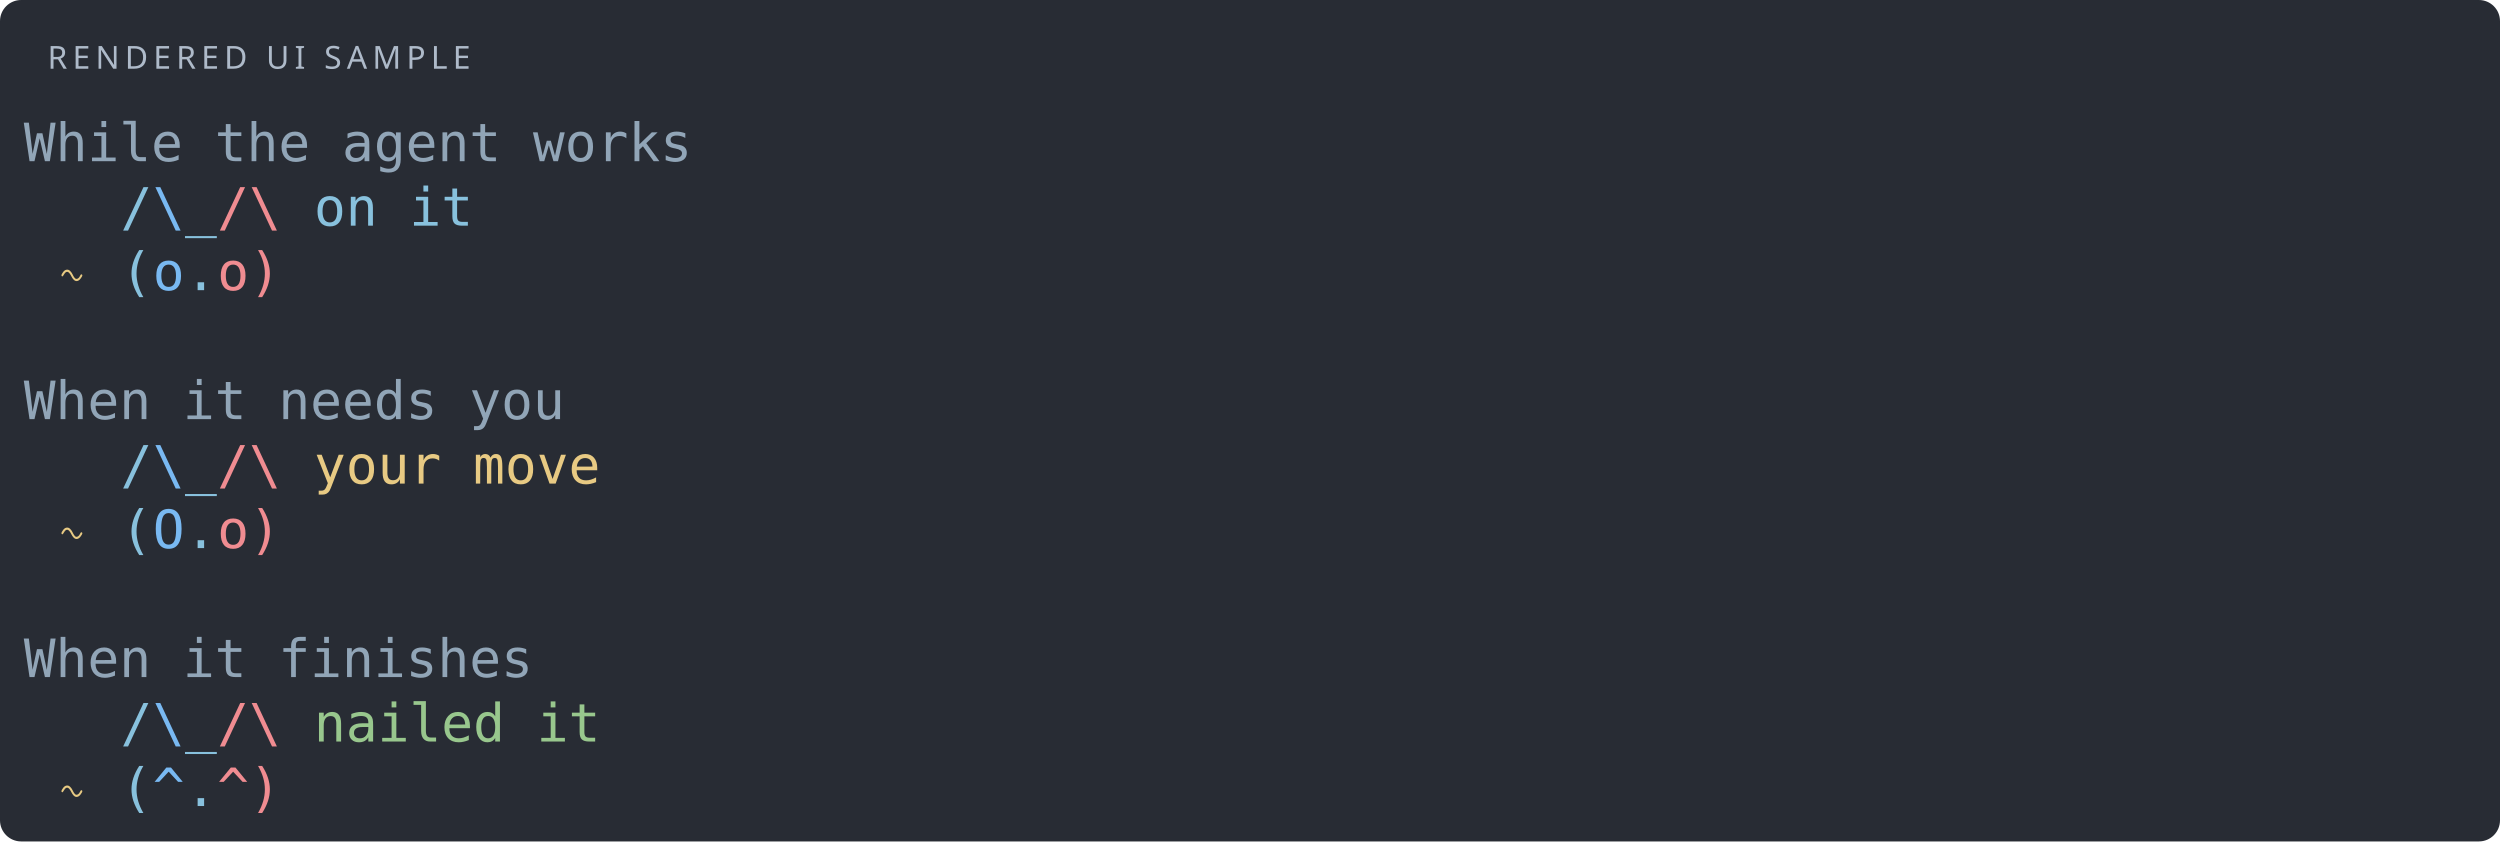
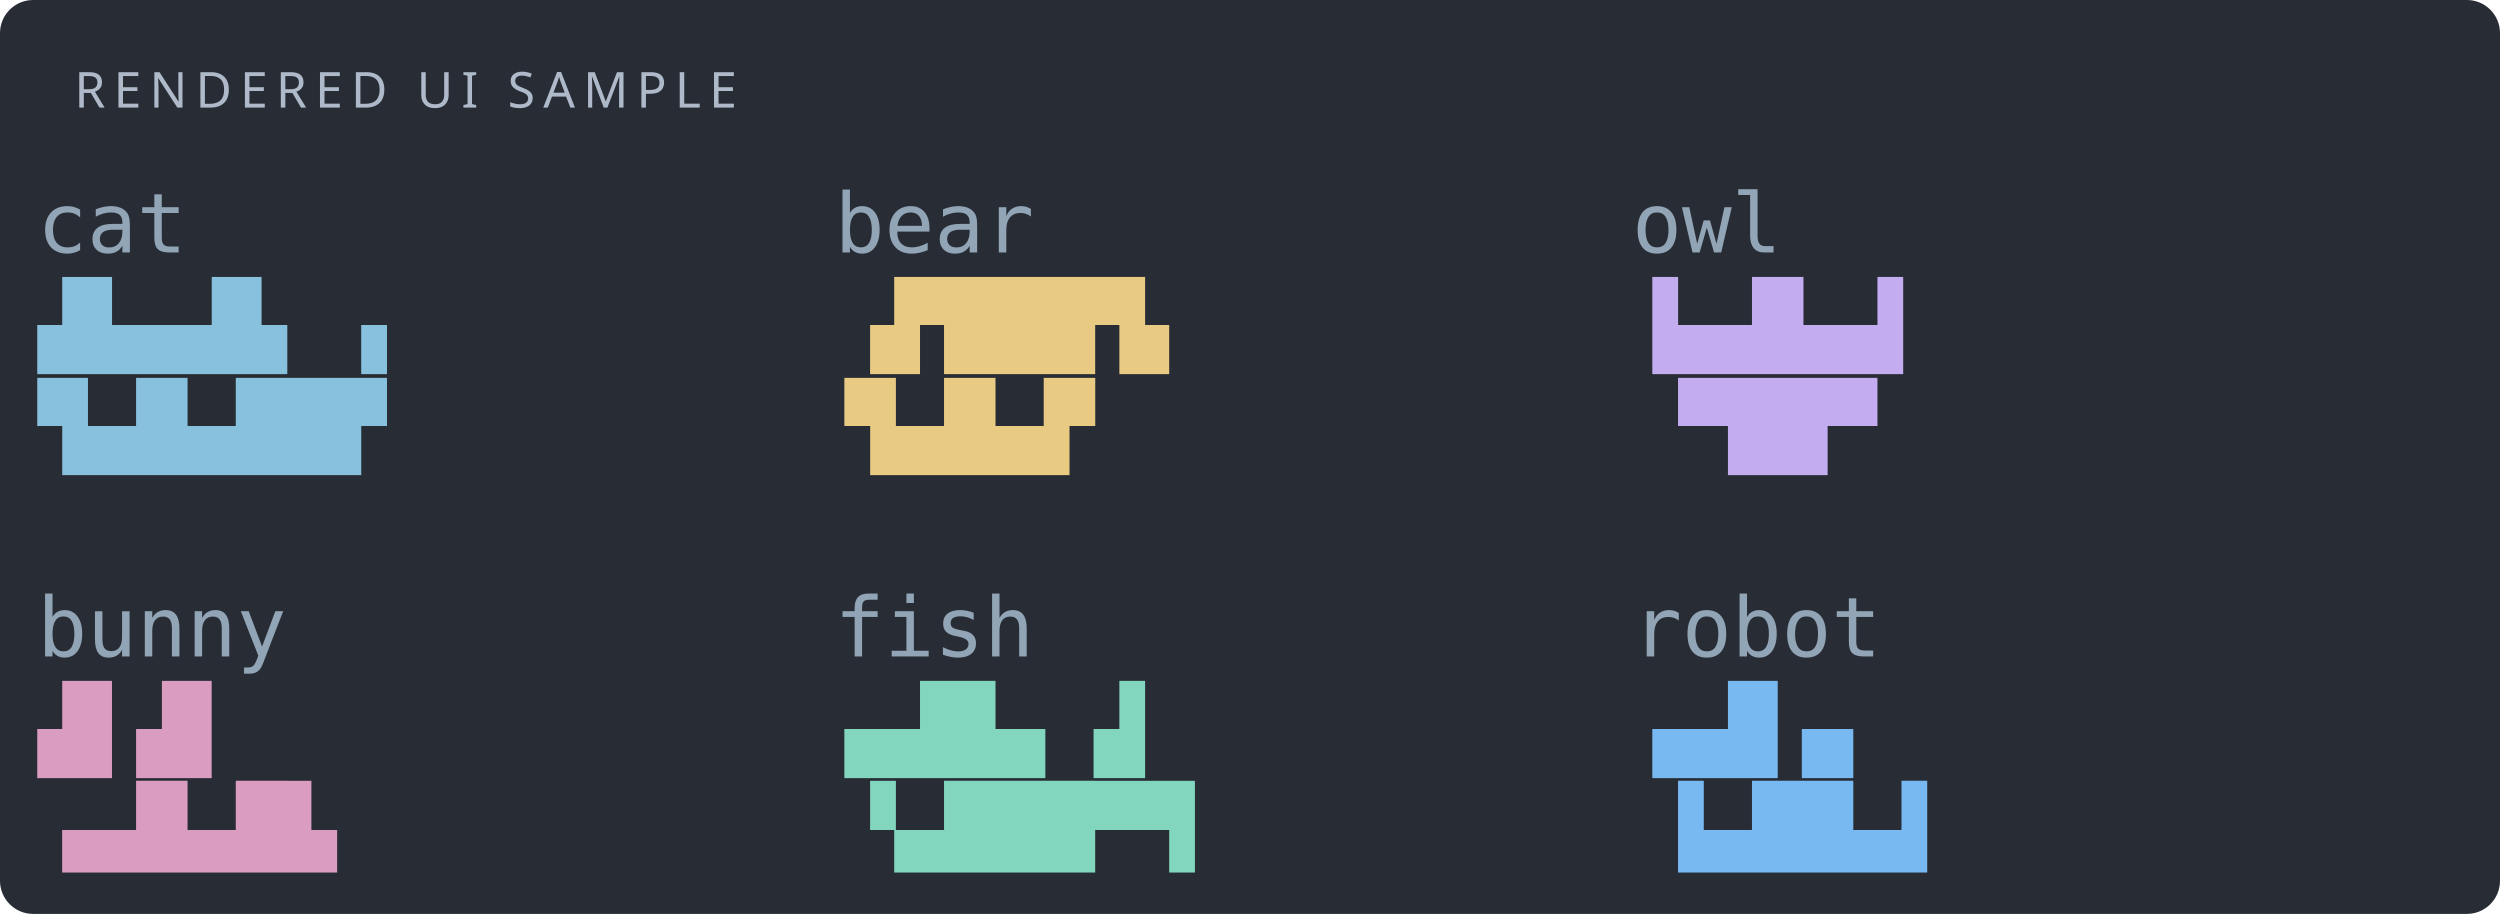
- <svg xmlns="http://www.w3.org/2000/svg" viewBox="0 0 946 318.4">
+ <svg xmlns="http://www.w3.org/2000/svg" viewBox="0 0 604 220.8">
  <style>
.plugins-pet-matrix {font-family:monospace;font-size:20px;line-height:24.4px}
.plugins-pet-r1 { fill: #91a5b7 }
.plugins-pet-r2 { fill: #abb2bf }
- .plugins-pet-r3 { fill: #f08c91 }
+ .plugins-pet-r3 { fill: #88c1dd }
.plugins-pet-r4 { fill: #e8ca83 }
- .plugins-pet-r5 { fill: #98c78d }
- .plugins-pet-r6 { fill: #88c1dd }
- .plugins-pet-r7 { fill: #79b9f2 }
+ .plugins-pet-r5 { fill: #c4acf0 }
+ .plugins-pet-r6 { fill: #da9cc0 }
+ .plugins-pet-r7 { fill: #82d6bd }
+ .plugins-pet-r8 { fill: #79b9f2 }
</style>
  <defs>
    <clipPath id="plugins-pet-clip-terminal">
-       <rect width="926.2" height="267.4" />
+       <rect width="584.6" height="169.8" />
    </clipPath>
    <clipPath id="plugins-pet-line-0">
-       <rect x="0" y="1.5" width="927.2" height="24.65" />
+       <rect x="0" y="1.5" width="585.6" height="24.65" />
    </clipPath>
    <clipPath id="plugins-pet-line-1">
-       <rect x="0" y="25.9" width="927.2" height="24.65" />
+       <rect x="0" y="25.9" width="585.6" height="24.65" />
    </clipPath>
    <clipPath id="plugins-pet-line-2">
-       <rect x="0" y="50.3" width="927.2" height="24.65" />
+       <rect x="0" y="50.3" width="585.6" height="24.65" />
    </clipPath>
    <clipPath id="plugins-pet-line-3">
-       <rect x="0" y="74.7" width="927.2" height="24.65" />
+       <rect x="0" y="74.7" width="585.6" height="24.65" />
    </clipPath>
    <clipPath id="plugins-pet-line-4">
-       <rect x="0" y="99.1" width="927.2" height="24.65" />
+       <rect x="0" y="99.1" width="585.6" height="24.65" />
    </clipPath>
    <clipPath id="plugins-pet-line-5">
-       <rect x="0" y="123.5" width="927.2" height="24.65" />
-     </clipPath>
-     <clipPath id="plugins-pet-line-6">
-       <rect x="0" y="147.9" width="927.2" height="24.65" />
-     </clipPath>
-     <clipPath id="plugins-pet-line-7">
-       <rect x="0" y="172.3" width="927.2" height="24.65" />
-     </clipPath>
-     <clipPath id="plugins-pet-line-8">
-       <rect x="0" y="196.7" width="927.2" height="24.65" />
-     </clipPath>
-     <clipPath id="plugins-pet-line-9">
-       <rect x="0" y="221.1" width="927.2" height="24.65" />
+       <rect x="0" y="123.5" width="585.6" height="24.65" />
    </clipPath>
  </defs>
-   <rect width="946" height="318.4" rx="8" fill="#282c34" />
+   <rect width="604" height="220.8" rx="8" fill="#282c34" />
  <text x="18" y="26" fill="#aebac9" font-family="sans-serif" font-size="12" letter-spacing="2">RENDERED UI SAMPLE</text>
  <g transform="translate(9, 41)" clip-path="url(#plugins-pet-clip-terminal)">
    <g class="plugins-pet-matrix">
-       <text class="plugins-pet-r1" x="0" y="20" textLength="256.2" clip-path="url(#plugins-pet-line-0)">While the agent works</text>
-       <text class="plugins-pet-r2" x="927.2" y="20" textLength="12.2" clip-path="url(#plugins-pet-line-0)">
+       <text class="plugins-pet-r1" x="0" y="20" textLength="585.6" clip-path="url(#plugins-pet-line-0)">cat             bear            owl             </text>
+       <text class="plugins-pet-r2" x="585.6" y="20" textLength="12.2" clip-path="url(#plugins-pet-line-0)">
</text>
-       <text class="plugins-pet-r6" x="36.6" y="44.4" textLength="12.2" clip-path="url(#plugins-pet-line-1)">/</text>
-       <text class="plugins-pet-r7" x="48.8" y="44.4" textLength="12.2" clip-path="url(#plugins-pet-line-1)">\</text>
-       <text class="plugins-pet-r6" x="61" y="44.4" textLength="12.2" clip-path="url(#plugins-pet-line-1)">_</text>
-       <text class="plugins-pet-r3" x="73.2" y="44.4" textLength="24.4" clip-path="url(#plugins-pet-line-1)">/\</text>
-       <text class="plugins-pet-r6" x="109.8" y="44.4" textLength="61" clip-path="url(#plugins-pet-line-1)">on it</text>
-       <text class="plugins-pet-r2" x="927.2" y="44.4" textLength="12.2" clip-path="url(#plugins-pet-line-1)">
+       <text class="plugins-pet-r3" x="0" y="44.4" textLength="85.4" clip-path="url(#plugins-pet-line-1)">▟▙▄▟▙ ▗</text>
+       <text class="plugins-pet-r4" x="195.2" y="44.4" textLength="85.4" clip-path="url(#plugins-pet-line-1)">▗▛███▜▖</text>
+       <text class="plugins-pet-r5" x="390.4" y="44.4" textLength="61" clip-path="url(#plugins-pet-line-1)">▙▄█▄▟</text>
+       <text class="plugins-pet-r2" x="585.6" y="44.4" textLength="12.2" clip-path="url(#plugins-pet-line-1)">
</text>
-       <text class="plugins-pet-r4" x="12.2" y="68.8" textLength="12.2" clip-path="url(#plugins-pet-line-2)">∿</text>
-       <text class="plugins-pet-r6" x="36.6" y="68.8" textLength="12.2" clip-path="url(#plugins-pet-line-2)">(</text>
-       <text class="plugins-pet-r7" x="48.8" y="68.8" textLength="12.2" clip-path="url(#plugins-pet-line-2)">o</text>
-       <text class="plugins-pet-r6" x="61" y="68.8" textLength="12.2" clip-path="url(#plugins-pet-line-2)">.</text>
-       <text class="plugins-pet-r3" x="73.2" y="68.8" textLength="24.4" clip-path="url(#plugins-pet-line-2)">o)</text>
-       <text class="plugins-pet-r2" x="927.2" y="68.8" textLength="12.2" clip-path="url(#plugins-pet-line-2)">
+       <text class="plugins-pet-r3" x="0" y="68.8" textLength="85.4" clip-path="url(#plugins-pet-line-2)">▜▄█▄██▛</text>
+       <text class="plugins-pet-r4" x="195.2" y="68.8" textLength="73.2" clip-path="url(#plugins-pet-line-2)"> ▜▄█▄▛</text>
+       <text class="plugins-pet-r5" x="390.4" y="68.8" textLength="61" clip-path="url(#plugins-pet-line-2)">▝▜█▛▘</text>
+       <text class="plugins-pet-r2" x="585.6" y="68.8" textLength="12.2" clip-path="url(#plugins-pet-line-2)">
</text>
-       <text class="plugins-pet-r2" x="927.2" y="93.2" textLength="12.2" clip-path="url(#plugins-pet-line-3)">
+       <text class="plugins-pet-r2" x="585.6" y="93.2" textLength="12.2" clip-path="url(#plugins-pet-line-3)">
</text>
-       <text class="plugins-pet-r1" x="0" y="117.6" textLength="207.4" clip-path="url(#plugins-pet-line-4)">When it needs you</text>
-       <text class="plugins-pet-r2" x="927.2" y="117.6" textLength="12.2" clip-path="url(#plugins-pet-line-4)">
+       <text class="plugins-pet-r1" x="0" y="117.6" textLength="585.6" clip-path="url(#plugins-pet-line-4)">bunny           fish            robot           </text>
+       <text class="plugins-pet-r2" x="585.6" y="117.6" textLength="12.2" clip-path="url(#plugins-pet-line-4)">
</text>
-       <text class="plugins-pet-r6" x="36.6" y="142" textLength="12.2" clip-path="url(#plugins-pet-line-5)">/</text>
-       <text class="plugins-pet-r7" x="48.8" y="142" textLength="12.2" clip-path="url(#plugins-pet-line-5)">\</text>
-       <text class="plugins-pet-r6" x="61" y="142" textLength="12.2" clip-path="url(#plugins-pet-line-5)">_</text>
-       <text class="plugins-pet-r3" x="73.2" y="142" textLength="24.4" clip-path="url(#plugins-pet-line-5)">/\</text>
-       <text class="plugins-pet-r4" x="109.8" y="142" textLength="109.8" clip-path="url(#plugins-pet-line-5)">your move</text>
-       <text class="plugins-pet-r2" x="927.2" y="142" textLength="12.2" clip-path="url(#plugins-pet-line-5)">
+       <text class="plugins-pet-r6" x="0" y="142" textLength="73.2" clip-path="url(#plugins-pet-line-5)"> ▟▌▟▌ </text>
+       <text class="plugins-pet-r7" x="195.2" y="142" textLength="85.4" clip-path="url(#plugins-pet-line-5)"> ▄▟█▄ ▟</text>
+       <text class="plugins-pet-r8" x="390.4" y="142" textLength="73.2" clip-path="url(#plugins-pet-line-5)"> ▄▟▌▄ </text>
+       <text class="plugins-pet-r2" x="585.6" y="142" textLength="12.2" clip-path="url(#plugins-pet-line-5)">
</text>
-       <text class="plugins-pet-r4" x="12.2" y="166.4" textLength="12.2" clip-path="url(#plugins-pet-line-6)">∿</text>
-       <text class="plugins-pet-r6" x="36.6" y="166.4" textLength="12.2" clip-path="url(#plugins-pet-line-6)">(</text>
-       <text class="plugins-pet-r7" x="48.8" y="166.4" textLength="12.2" clip-path="url(#plugins-pet-line-6)">O</text>
-       <text class="plugins-pet-r6" x="61" y="166.4" textLength="12.2" clip-path="url(#plugins-pet-line-6)">.</text>
-       <text class="plugins-pet-r3" x="73.2" y="166.4" textLength="24.4" clip-path="url(#plugins-pet-line-6)">o)</text>
-       <text class="plugins-pet-r2" x="927.2" y="166.4" textLength="12.2" clip-path="url(#plugins-pet-line-6)">
- </text>
-       <text class="plugins-pet-r2" x="927.2" y="190.8" textLength="12.2" clip-path="url(#plugins-pet-line-7)">
- </text>
-       <text class="plugins-pet-r1" x="0" y="215.2" textLength="195.2" clip-path="url(#plugins-pet-line-8)">When it finishes</text>
-       <text class="plugins-pet-r2" x="927.2" y="215.2" textLength="12.2" clip-path="url(#plugins-pet-line-8)">
- </text>
-       <text class="plugins-pet-r6" x="36.6" y="239.6" textLength="12.2" clip-path="url(#plugins-pet-line-9)">/</text>
-       <text class="plugins-pet-r7" x="48.8" y="239.6" textLength="12.2" clip-path="url(#plugins-pet-line-9)">\</text>
-       <text class="plugins-pet-r6" x="61" y="239.6" textLength="12.2" clip-path="url(#plugins-pet-line-9)">_</text>
-       <text class="plugins-pet-r3" x="73.2" y="239.6" textLength="24.4" clip-path="url(#plugins-pet-line-9)">/\</text>
-       <text class="plugins-pet-r5" x="109.8" y="239.6" textLength="109.8" clip-path="url(#plugins-pet-line-9)">nailed it</text>
-       <text class="plugins-pet-r2" x="927.2" y="239.6" textLength="12.2" clip-path="url(#plugins-pet-line-9)">
- </text>
-       <text class="plugins-pet-r4" x="12.2" y="264" textLength="12.2" clip-path="url(#plugins-pet-line-10)">∿</text>
-       <text class="plugins-pet-r6" x="36.6" y="264" textLength="12.2" clip-path="url(#plugins-pet-line-10)">(</text>
-       <text class="plugins-pet-r7" x="48.8" y="264" textLength="12.2" clip-path="url(#plugins-pet-line-10)">^</text>
-       <text class="plugins-pet-r6" x="61" y="264" textLength="12.2" clip-path="url(#plugins-pet-line-10)">.</text>
-       <text class="plugins-pet-r3" x="73.2" y="264" textLength="24.4" clip-path="url(#plugins-pet-line-10)">^)</text>
-       <text class="plugins-pet-r2" x="927.2" y="264" textLength="12.2" clip-path="url(#plugins-pet-line-10)">
+       <text class="plugins-pet-r6" x="0" y="166.4" textLength="73.2" clip-path="url(#plugins-pet-line-6)">▗▄█▄█▙</text>
+       <text class="plugins-pet-r7" x="195.2" y="166.4" textLength="85.4" clip-path="url(#plugins-pet-line-6)">▝▄███▀▜</text>
+       <text class="plugins-pet-r8" x="390.4" y="166.4" textLength="73.2" clip-path="url(#plugins-pet-line-6)">▐▄██▄▌</text>
+       <text class="plugins-pet-r2" x="585.6" y="166.4" textLength="12.2" clip-path="url(#plugins-pet-line-6)">
</text>
    </g>
  </g>
</svg>
